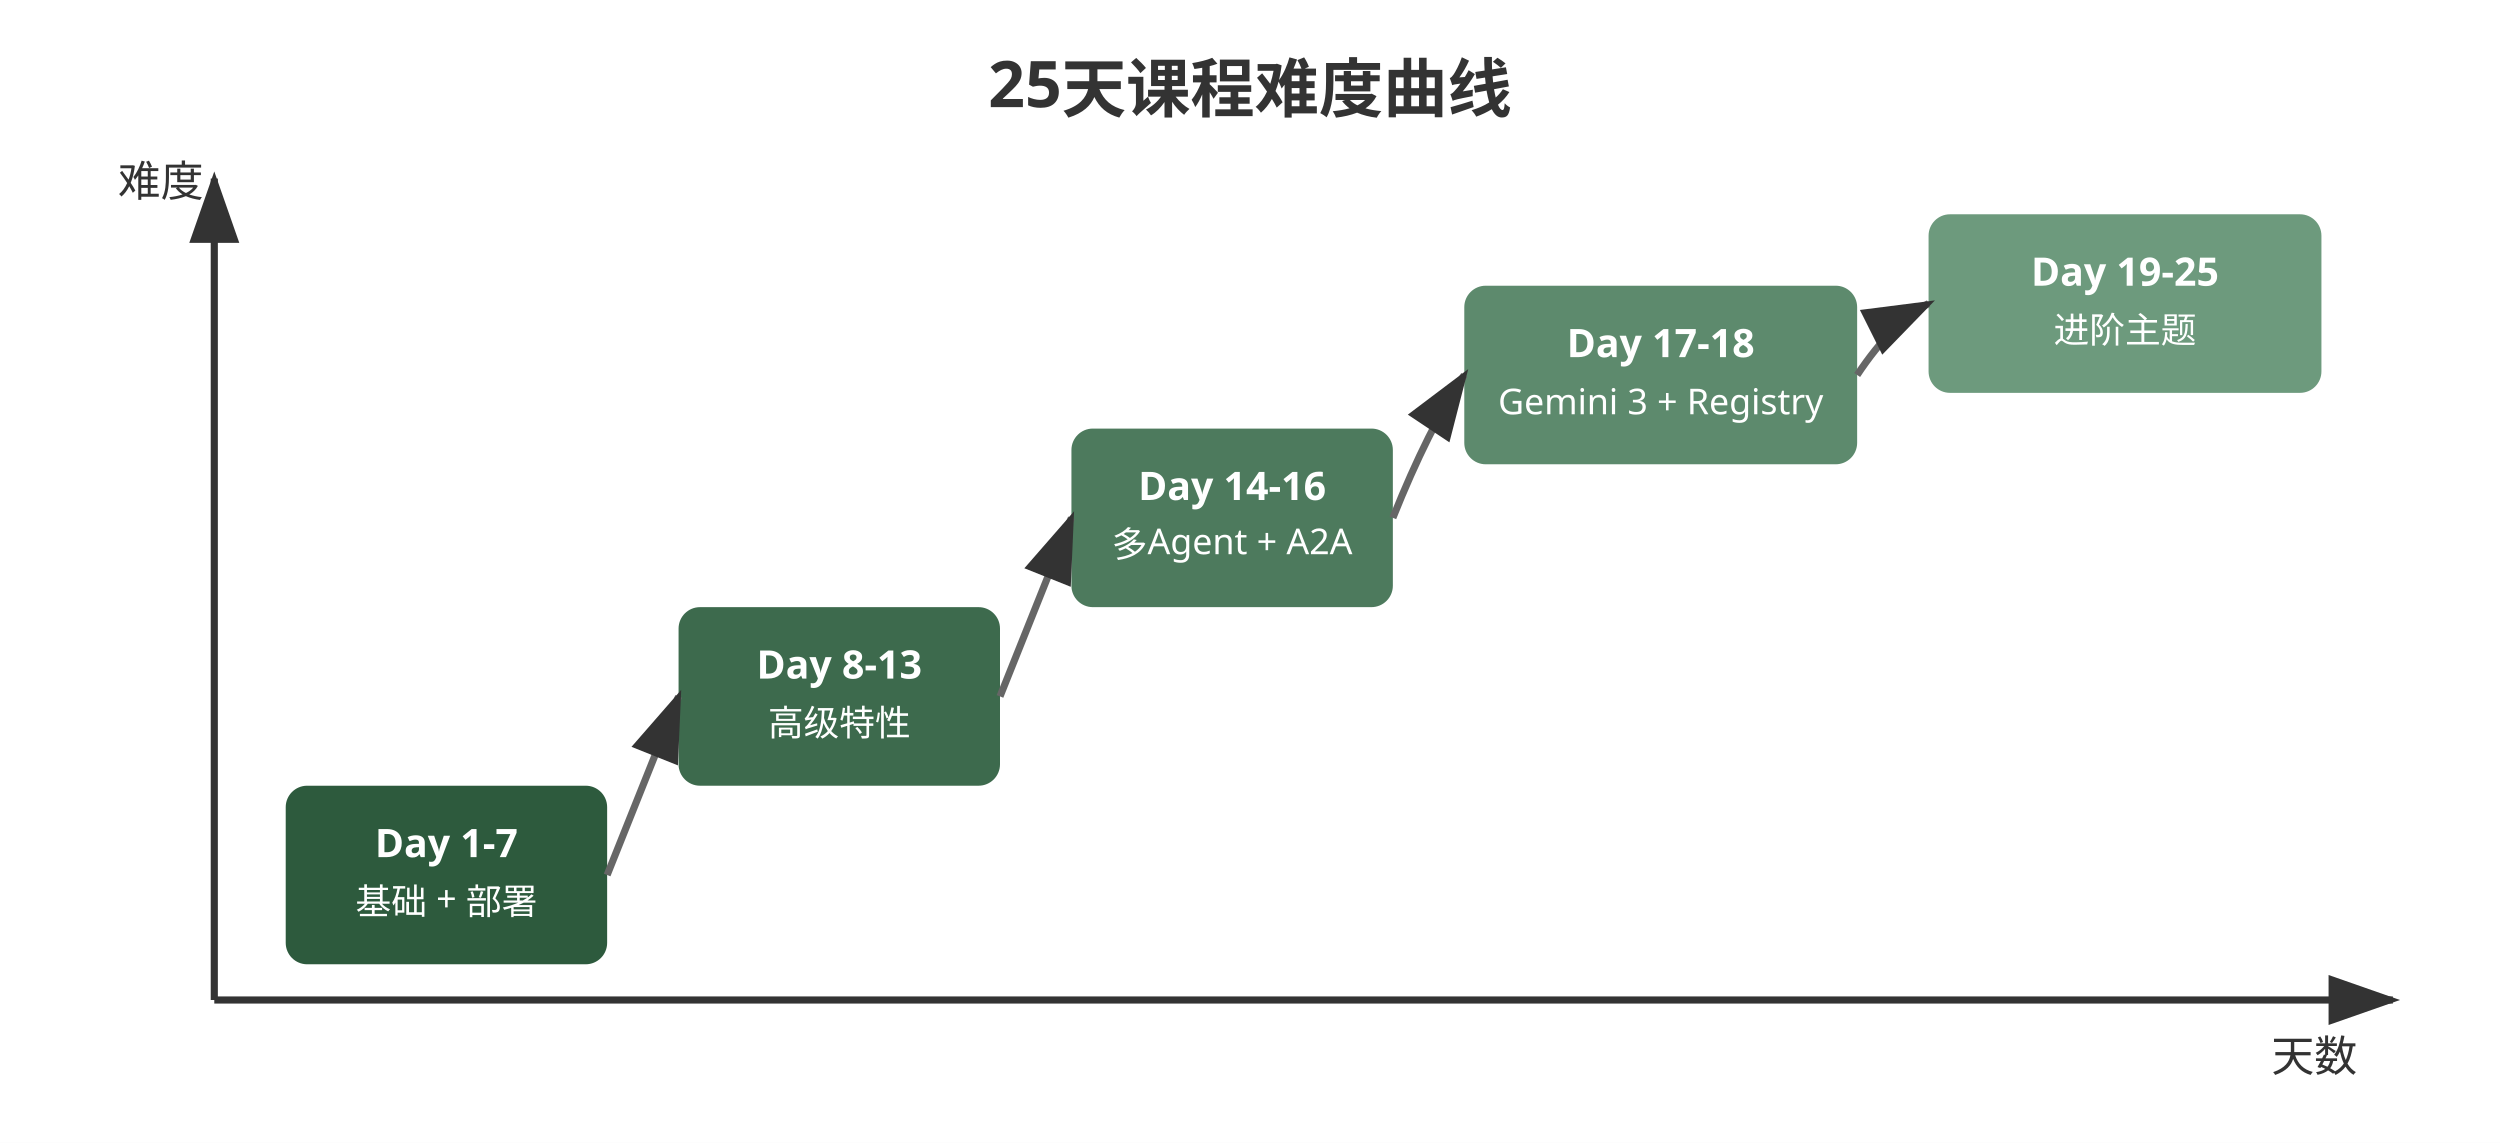
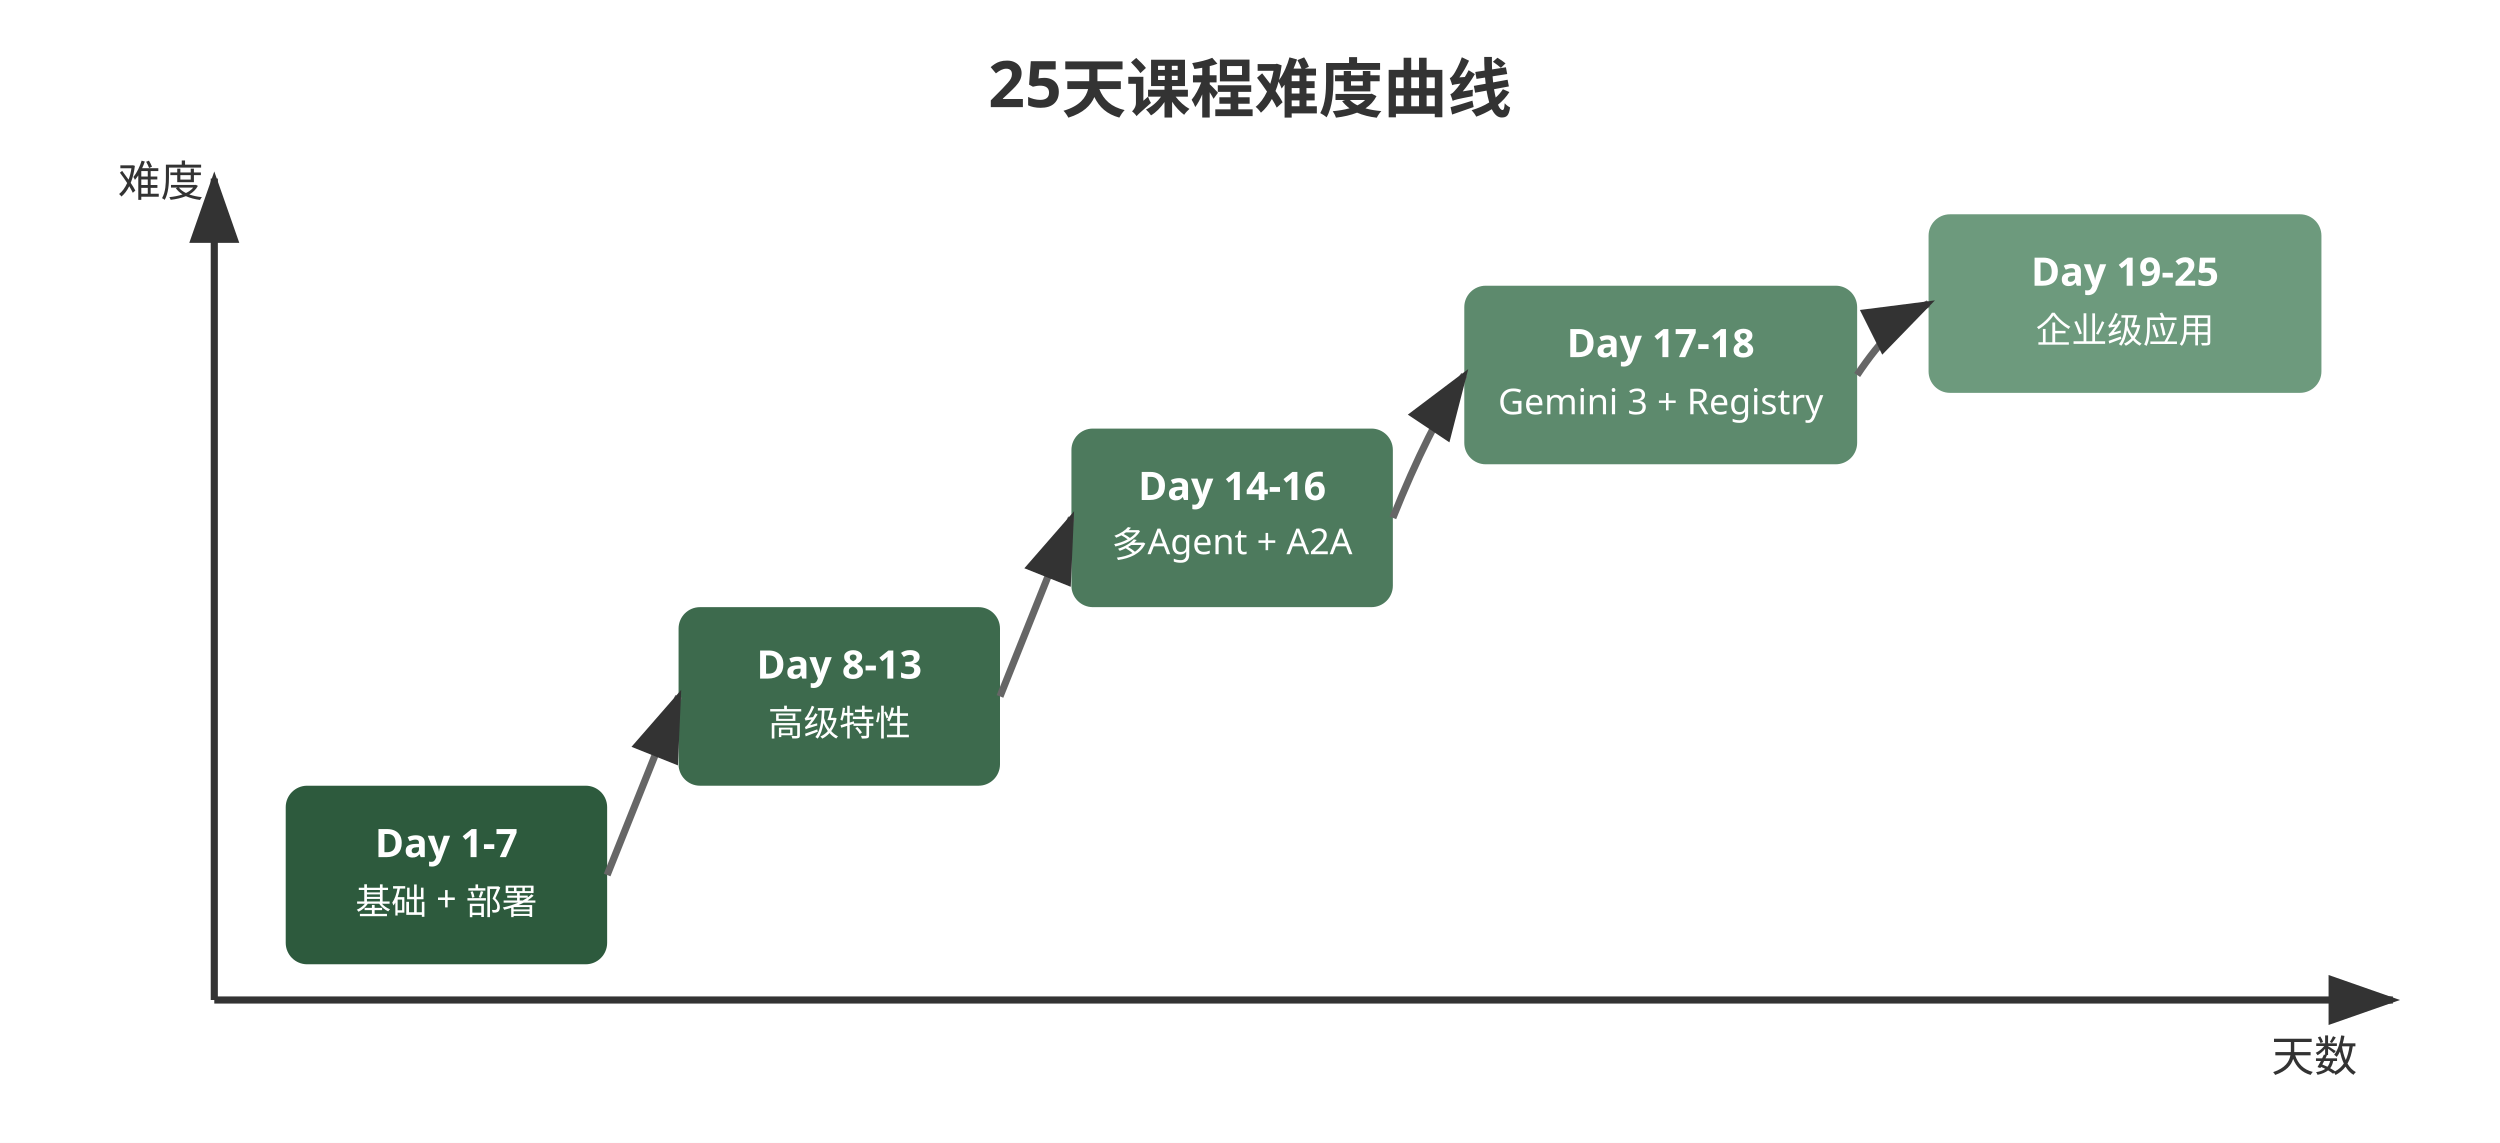
<svg xmlns="http://www.w3.org/2000/svg" viewBox="0 0 700 320" width="700">
  <defs>
    <marker id="arrowhead" markerWidth="10" markerHeight="7" refX="9" refY="3.5" orient="auto">
      <polygon points="0 0, 10 3.5, 0 7" fill="#333" />
    </marker>
  </defs>
  <rect width="700" height="320" fill="white" />
  <text x="350" y="30" text-anchor="middle" font-family="system-ui, sans-serif" font-size="18" font-weight="bold" fill="#333">25天课程难度曲线</text>
  <line x1="60" y1="280" x2="60" y2="50" stroke="#333" stroke-width="2" marker-end="url(#arrowhead)" />
  <text x="45" y="55" text-anchor="middle" font-family="system-ui, sans-serif" font-size="12" fill="#333">难度</text>
  <line x1="60" y1="280" x2="670" y2="280" stroke="#333" stroke-width="2" marker-end="url(#arrowhead)" />
  <text x="660" y="300" text-anchor="end" font-family="system-ui, sans-serif" font-size="12" fill="#333">天数</text>
  <rect x="80" y="220" width="90" height="50" rx="6" fill="#2d5a3d" />
  <text x="125" y="240" text-anchor="middle" font-family="system-ui, sans-serif" font-size="11" font-weight="bold" fill="white">Day 1-7</text>
  <text x="125" y="256" text-anchor="middle" font-family="system-ui, sans-serif" font-size="10" fill="white">基础 + 部署</text>
  <rect x="190" y="170" width="90" height="50" rx="6" fill="#3d6a4d" />
  <text x="235" y="190" text-anchor="middle" font-family="system-ui, sans-serif" font-size="11" font-weight="bold" fill="white">Day 8-13</text>
  <text x="235" y="206" text-anchor="middle" font-family="system-ui, sans-serif" font-size="10" fill="white">高级特性</text>
  <rect x="300" y="120" width="90" height="50" rx="6" fill="#4d7a5d" />
  <text x="345" y="140" text-anchor="middle" font-family="system-ui, sans-serif" font-size="11" font-weight="bold" fill="white">Day 14-16</text>
  <text x="345" y="156" text-anchor="middle" font-family="system-ui, sans-serif" font-size="10" fill="white">多Agent + A2A</text>
  <rect x="410" y="80" width="110" height="50" rx="6" fill="#5d8a6d" />
  <text x="465" y="100" text-anchor="middle" font-family="system-ui, sans-serif" font-size="11" font-weight="bold" fill="white">Day 17-18</text>
  <text x="465" y="116" text-anchor="middle" font-family="system-ui, sans-serif" font-size="10" fill="white">Gemini 3 + Registry</text>
  <rect x="540" y="60" width="110" height="50" rx="6" fill="#6d9a7d" />
  <text x="595" y="80" text-anchor="middle" font-family="system-ui, sans-serif" font-size="11" font-weight="bold" fill="white">Day 19-25</text>
-   <text x="595" y="96" text-anchor="middle" font-family="system-ui, sans-serif" font-size="10" fill="white">进阶主题</text>
+   <text x="595" y="96" text-anchor="middle" font-family="system-ui, sans-serif" font-size="10" fill="white">企业级应用</text>
  <path d="M170 245 Q180 220 190 195" stroke="#666" stroke-width="2" fill="none" marker-end="url(#arrowhead)" />
  <path d="M280 195 Q290 170 300 145" stroke="#666" stroke-width="2" fill="none" marker-end="url(#arrowhead)" />
  <path d="M390 145 Q400 120 410 105" stroke="#666" stroke-width="2" fill="none" marker-end="url(#arrowhead)" />
  <path d="M520 105 Q530 90 540 85" stroke="#666" stroke-width="2" fill="none" marker-end="url(#arrowhead)" />
</svg>
